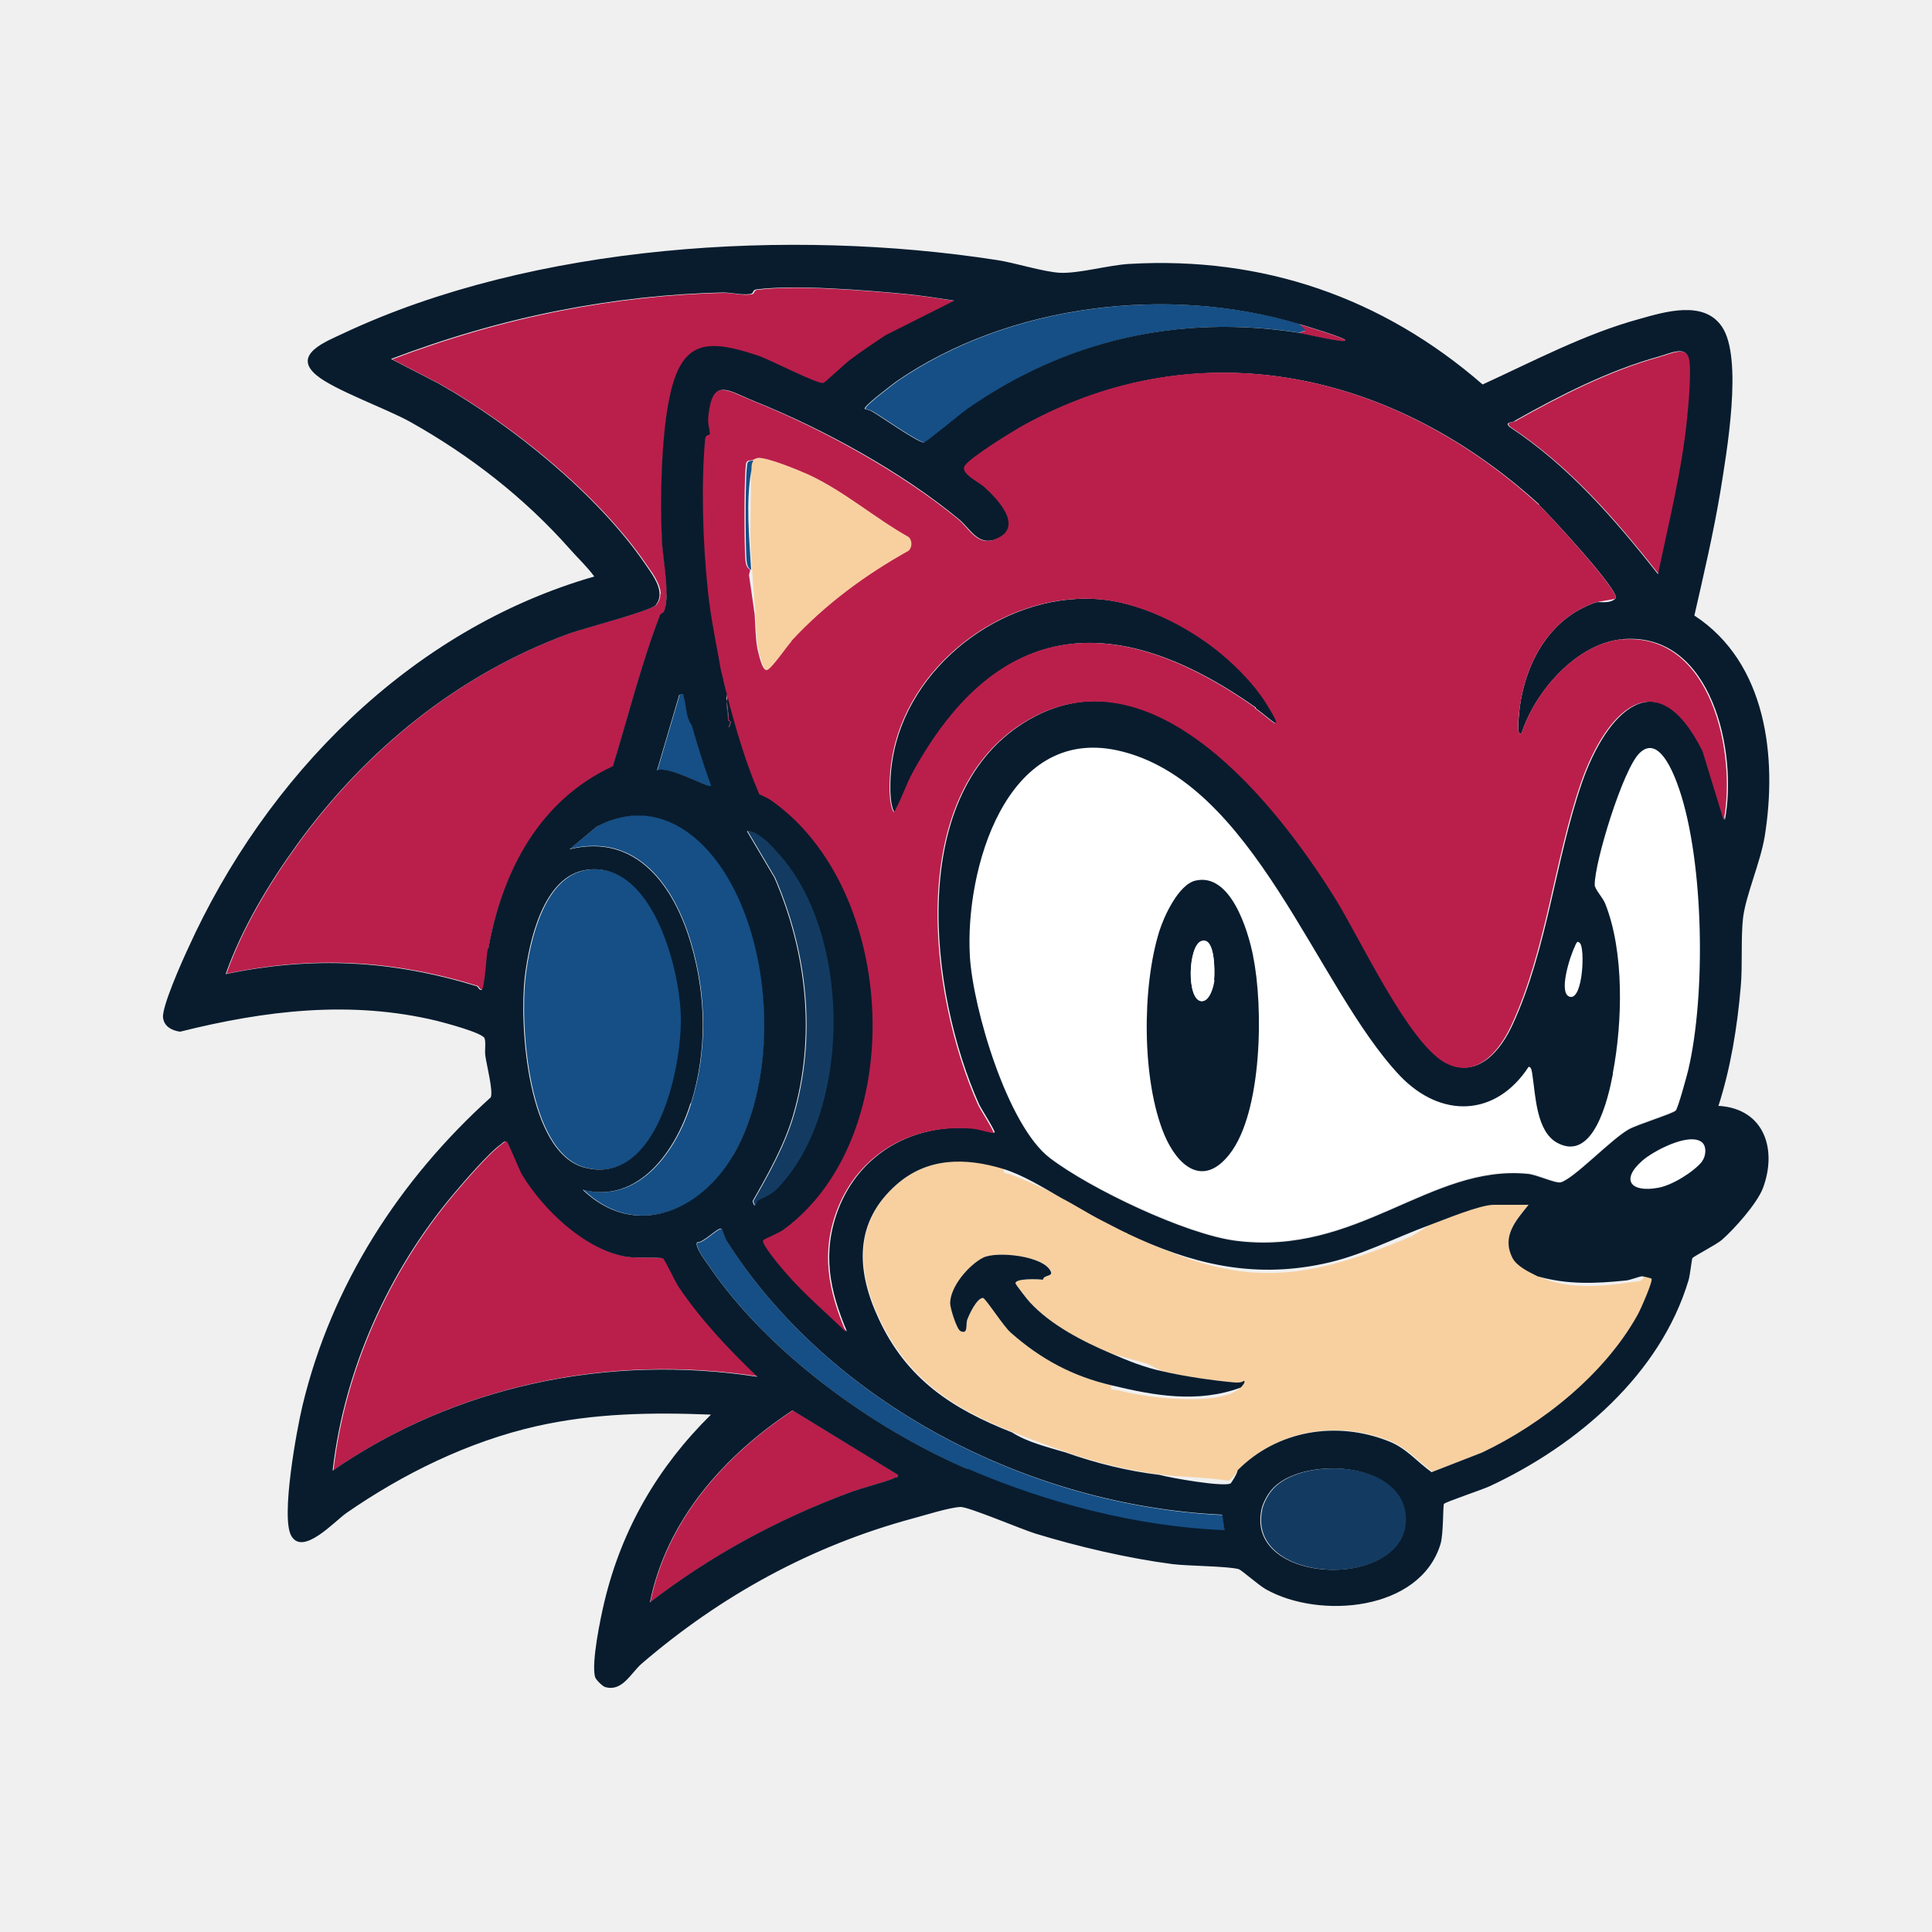
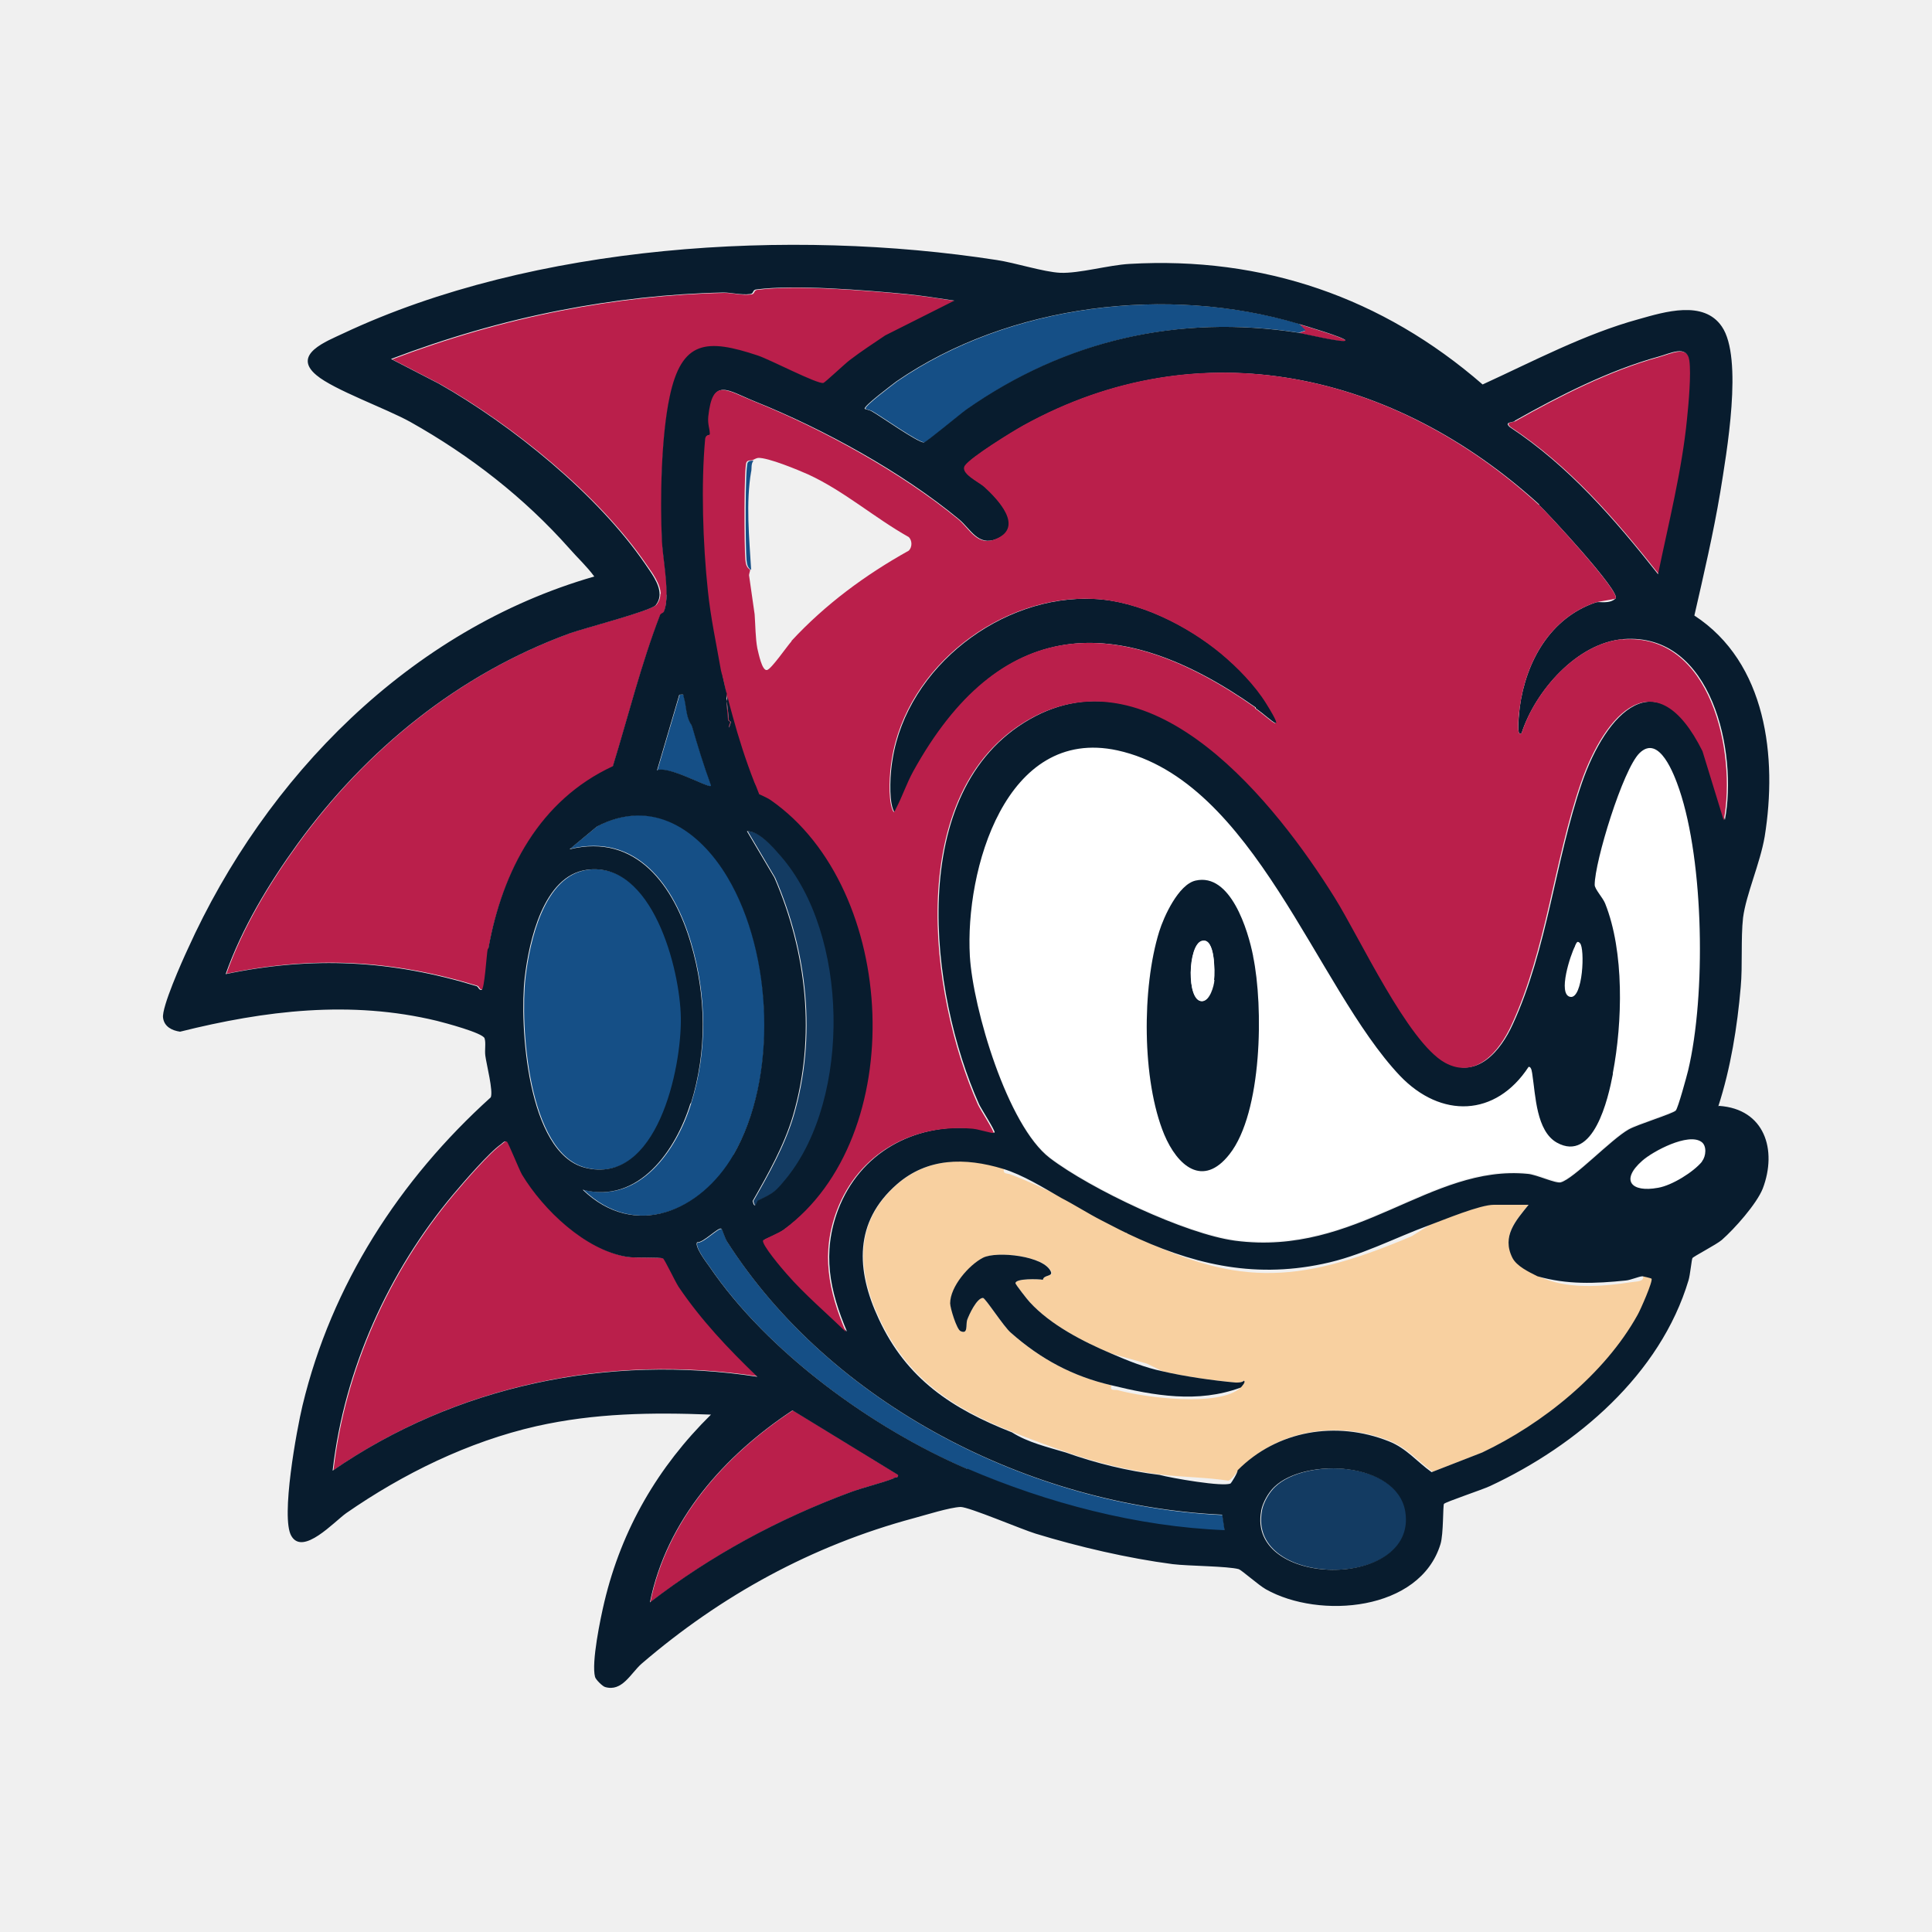
<svg xmlns="http://www.w3.org/2000/svg" id="Layer_1" version="1.1" viewBox="0 0 500 500">
  <defs>
    <style>
      .st0 {
        fill: #133b62;
      }

      .st1 {
        fill: #f8d0a0;
      }

      .st2 {
        fill: #154f86;
      }

      .st3 {
        fill: #fff;
      }

      .st4 {
        fill: none;
        stroke: #1d69b3;
        stroke-miterlimit: 10;
      }

      .st5 {
        fill: #081c2e;
      }

      .st6 {
        fill: #ba1f4b;
      }
    </style>
  </defs>
  <g>
    <path class="st6" d="M195.8,203.3c-.2,0-.3-.2-.5-.3-.3.9-.4,1.6-.3,1.7,0,0,.8.4,1.7.8-.3-.8-.6-1.5-.9-2.3ZM188.1,181.5c0-.7,0-1.5.2-2.2-.5-2.1-1-4-1.4-5.7.5,2.6.9,5.3,1.3,7.9Z" />
    <path class="st3" d="M440.7,300.6c-2.2,2.7-7.8,6.2-11.4,6.8-7,1.3-9.8-2-4.1-7,2.8-2.5,11.9-7.3,15.3-4.9,1.5,1,1.2,3.8.2,5Z" />
    <path class="st6" d="M436.8,108.4c-1.3,13.3-4.8,27.1-7.5,40.2-11.2-14.2-23.1-28-38.4-38.1-1.4-1.3.5-1.1,1.3-1.5,11.5-6.5,24.5-13.1,37.2-16.6,3-.8,7.4-3.2,8,1,.5,3.5-.2,11.3-.6,15.1Z" />
    <path class="st3" d="M434.6,204.3c-1.3-3.8-5.2-14.4-10.3-9.4-4.2,4.2-11.6,28.1-11.6,34.1,0,1.1,2.1,3.4,2.7,4.8,5.1,12.5,4.5,30.8,2,43.9-1.2,6.3-5,23-14.5,17.7-5.3-3-5.5-12.2-6.3-17.4,0-.6-.2-2.3-1-2.2-8.4,13-22.7,13.4-33.3,2.3-21.8-22.9-37.7-76.4-73.1-84.2-29-6.4-39.5,31.1-38.2,53.3.8,13.6,9.6,43.8,20.7,52.2,10.5,8,35,19.7,48,21.4,31.6,4.1,50.3-19.8,75.7-17.3,2.4.2,7.2,2.5,8.5,2.2,3.4-.9,13-11.1,17.6-13.7,2.3-1.3,11.4-4.1,12.2-4.9.7-.7,2.9-8.8,3.2-10.4,4.5-19.4,4.1-53.8-2.3-72.7ZM318.2,298.7c-6.9,8.8-13.5,3-16.9-5.1-5.8-14-5.8-38-1.3-52.5,1.2-3.9,5-12.2,9.4-13.2,9.1-2.1,13.5,12.9,14.9,19.5,2.7,13,2.4,40.4-6.1,51.2Z" />
    <path class="st1" d="M427.5,330.8c0,0-2.2-.6-2.3-.6.4,1.6-1.8,1.4-2.8,1.6-8,1.2-17.1,2-24.4-1.6-2.2-1.1-5.3-2.6-6.5-4.8-2.9-5.6.8-9.6,4.2-13.7h-9c-3.6,0-12.7,3.8-16.5,5.2l-4.8,3c-30.9,13.2-46.3,12.5-73.3-.7-.2,0-.4-.2-.6-.3-2.1-1-4.2-2.1-6.3-3.2-3.5-1.8-6.9-4-10.4-5.8-4.3-2.2-8.9-4.3-13.4-6-.9-.3-1.9,0-1.6-1.5-9.8-3-19.6-2.8-27.5,4-11.2,9.7-10.6,22.3-4.7,34.8,7.3,15.6,19.1,23.3,34.5,29.4,4.4,1.8,9.3,3.6,13.9,5.2,7.9,2.8,16,4.7,24.3,5.8,5.7.7,11.8.7,17.6,1.6.8-.2,2-2,2.7-2.8,10.1-10.4,25.5-12.9,39.1-7.5,4.5,1.8,7.3,5.3,11.1,8l13.1-5.1c15.6-7.4,31.7-20.3,40.2-35.6.7-1.3,4.1-8.9,3.6-9.4ZM321.1,359.1c-5.4,5.1-24.8,2.6-31.7.7-1-.3-2.2.4-1.8-1.3-9.9-2.3-18.2-6.7-26-13.6-1.8-1.5-6.6-9-7.2-9-1.6,0-3.6,4.3-4.1,5.7-.4,1.3.3,3.8-1.7,2.9-1-.4-2.6-6-2.6-7.2,0-4.3,4.8-9.9,8.5-11.8,3.5-1.8,16-.5,17.6,3.7.4,1.2-1.9.7-2.2,2-1.1-.2-7.1-.4-7.1.9,0,.3,3.2,4.3,3.7,4.9,5.4,5.9,13.8,10.2,21.1,13.3l9.2,2.6,4.1,2c5.6,1.3,13.1,2.4,18.9,2.9.8,0,1.6,0,2.2-.5.3.3-.7,1.5-.9,1.7Z" />
    <path class="st3" d="M406.5,257.9c-3.4-.6.1-11.1,1.2-13.1.3-.5.5-1.6,1.3-.7,1.3,1.3.8,14.4-2.5,13.9Z" />
    <path class="st0" d="M326.6,390.9c.4-2.1,1.9-4.7,3.4-6.1,8-7.7,31.9-6.5,33.9,6.5,3.1,20.2-41.1,19.8-37.3-.3Z" />
    <path class="st6" d="M348.3,88.2c0,.8-11-1.8-12.2-2l1.7-.6-1.7-1.7c1.4.4,12.2,3.6,12.2,4.3Z" />
    <path class="st2" d="M337.9,85.5l-1.7.6c-31-4.8-60.2,1.9-85.8,19.8-1.7,1.2-10.4,8.5-11.1,8.6-1.5.1-11.1-6.7-13.4-8-.6-.4-1.9-.6-1.9-.7-.5-.6,7.3-6.4,8.2-7.1,29.2-20.1,70.4-24.9,104-14.9l1.7,1.7Z" />
    <path class="st5" d="M325,183.1c-35.9-25.3-66.4-23.5-88.5,16.6-1.7,3.1-2.8,6.5-4.4,9.5-.4.8-.5,1.5-1,.2-1.1-3.1-.7-9.5-.1-12.9,3.8-23.9,28.2-42.7,52.2-41.5,11.5.5,24.2,6.9,33,14.2,4.2,3.5,8.8,8.2,11.7,12.9,5.6,9,.9,3.9-2.9,1.2Z" />
    <path class="st5" d="M324.3,247.5c2.7,13,2.4,40.4-6.1,51.2-6.9,8.8-13.5,3-16.9-5.1-5.8-14-5.8-38-1.3-52.5,1.2-3.9,5-12.2,9.4-13.2,9.1-2.1,13.6,12.9,14.9,19.5ZM314.2,253.6c.2-2.1.3-11-3.1-10.1-3.7,1-4.1,15.6,0,15.6,2,0,3.1-3.9,3.2-5.5Z" />
    <path class="st5" d="M322,357.4c.4.3-.7,1.5-.9,1.7-11.1,4.1-22.4,2.1-33.5-.6-9.9-2.3-18.2-6.7-26-13.6-1.8-1.5-6.6-9-7.2-9-1.6,0-3.6,4.3-4.1,5.7-.4,1.3.3,3.8-1.7,2.9-1-.4-2.7-6-2.7-7.2,0-4.3,4.8-9.9,8.5-11.8,3.5-1.8,16-.5,17.6,3.7.4,1.2-1.9.7-2.1,2-1.1-.2-7.1-.4-7.1.9,0,.3,3.2,4.4,3.7,4.9,5.4,5.9,13.8,10.2,21.1,13.3,4.4,1.9,8.6,3.6,13.3,4.6,5.6,1.3,13.1,2.4,18.9,2.9.8,0,1.6,0,2.2-.5Z" />
    <path class="st2" d="M317,396.2c-22.6-.9-45.8-7-66.5-15.9-24.5-10.5-51.7-30.2-66.8-52.4-.8-1.1-3.9-5.2-3.2-6.3,1.6.2,5.6-4.1,6.3-3.5.2.1.9,2.5,1.5,3.4,27,42.2,78.5,68.3,128.1,70.6l.6,4Z" />
    <path class="st3" d="M311.1,243.5c3.4-.9,3.3,8,3.1,10.1-.2,1.6-1.2,5.5-3.2,5.5-4,0-3.6-14.6,0-15.6Z" />
    <path class="st1" d="M291.5,318.9c-2.1-1-4.2-2.1-6.3-3.2,2.2,1.1,4.2,2.2,6.3,3.2Z" />
    <path class="st6" d="M247.1,78l-17.9,9c-3.1,2.1-6.2,4.1-9.2,6.4-1.2.9-6.4,5.8-6.8,5.9-1.5.4-13.9-6.1-17-7.1-13.2-4.4-19.7-4-22.8,10.7-2.2,10.3-2.5,26.6-2,37.3.2,3.7,1.2,9.2,1.2,13.7h-1.6c0-2.8-2.3-5.8-3.7-7.8-12.3-18-34.5-36-53.4-46.7l-12.4-6.4c14.2-5.4,28.9-9.7,43.8-12.6,13.9-2.7,28-4.3,42.2-4.6,2.1,0,4.6.7,6.9.4,1.1-.1.5-1.1,1.7-1.2,10.1-1.3,28.2.2,38.8,1.2,4.1.4,8.3,1.1,12.4,1.7Z" />
-     <path class="st1" d="M235.5,142.5c-11.3,6.3-21.6,13.9-30.4,23.4-1.2,1.3-5.3,7.3-6.4,7.5-1.3.3-2.2-4.4-2.5-5.6-.5-2.6-.5-6.1-.7-8.8-.4-5.3-.9-11.6-1.2-17-.3-6.6.2-13.3,0-20,.2-.9-.1-2,.6-2.9.5-.2.9-.5,1.5-.6,2.6-.1,10.3,3.1,13,4.3,9.3,4.3,17.1,11.2,26,16.2.9.9.9,2.6,0,3.5Z" />
    <path class="st6" d="M231.4,382.6c-3.4,1.3-7.4,2.2-11,3.5-18.7,6.9-36.3,16.4-52.1,28.6,4.3-21.3,19.2-38,36.9-49.7l27.3,16.7c.2.8-.6.6-1.2.8Z" />
    <path class="st0" d="M203.9,304.7c-3.2,3.9-3.3,3.9-7.6,6-.1,0-.8,2.7-1.3.1,4-7,8.1-14.3,10.4-22,6-20.5,3.6-42.3-4.8-61.7l-7.1-12c3.2,0,6.6,4,8.7,6.4,17.7,20.2,18.3,62.4,1.7,83.2Z" />
    <path class="st6" d="M195.8,203.3c-.2,0-.3-.2-.5-.3,0-.2.1-.3.2-.5,0,.3.2.5.3.8Z" />
    <path class="st2" d="M194.4,122c-1.4,8.1-.5,17.2,0,25.5-1-.6-1.1-1.6-1.2-2.6-.3-2.8-.4-24.1.3-25.2.4-.6,1.1-.4,1.5-.5-.7.9-.4,2-.6,2.9Z" />
    <path class="st2" d="M190,298.9c-8.4,14.5-25.5,22-39,9,14.5,3.8,24.2-10.3,27.9-22.4,4.2-13.5,4-27.8,0-41.4-4.3-14.7-14-28.7-31.4-24.4l7.1-5.9c14.3-7.5,26.5.9,33.8,13.2,11.7,19.7,13,51.9,1.5,71.8Z" />
    <path class="st6" d="M189.2,186.8c-.1.3-.3.8-.5,1.5-.1-.5-.2-1.1-.3-1.6,0-.2.1-.3.2-.5,0,.3.3.5.6.6Z" />
    <path class="st6" d="M188.6,186.2c0,.2-.1.3-.2.5-.3-1.7-.4-3.4-.3-5.2.2,1.6.4,3.1.5,4.7Z" />
    <path class="st2" d="M184.1,203.4c0,0,0,.1-.1.1-.6.5-11.3-5.5-13.9-4l5.8-19.7c1.5-.2.9,0,1.2.8.6,2.1.5,4.5,1.6,6.5.2.3.4.6.5.9,1.4,4.9,3,10.1,4.9,15.3Z" />
    <path class="st6" d="M196.2,356.2c-38.5-5.9-77.9,2.2-109.9,24.3,3-26.1,14.4-51.4,31.2-71.4,2.6-3.1,9.4-11,12.4-13,.4-.3.9-1,1.5-.6.4.3,3.1,7.1,3.9,8.5,5.5,9.1,16.4,19.6,27.3,21.3,1.9.3,8.6,0,9.2.4.4.2,3.1,5.9,4,7.3,5.8,8.6,12.9,16.1,20.4,23.3Z" />
    <path class="st2" d="M176.4,263.4c.2,13-6.1,43.5-24.8,38.8-15-3.8-17-37-15.6-49.2,1.1-9.4,4.8-26.4,16.1-27.9,16.9-2.3,24.1,25.6,24.3,38.3Z" />
    <path class="st6" d="M172.5,153.9c0,1.8-.2,3.4-.7,4.6-.2.4-.8.4-1,.9-4.9,12.7-8.2,26.1-12.2,39.1-19,8.8-28.6,27.1-32.2,47.1-.3,1.5-.8,10.5-1.6,10.5s-.7-.8-1.3-1c-21.9-6.7-42.4-7.8-64.9-3.1,4.2-11.9,11.2-23.5,18.6-33.7,17.8-24.5,41.8-44,70.5-54.5,3.6-1.3,21-5.8,22.2-7.3.7-.9,1-1.8,1-2.8h1.6Z" />
  </g>
  <path class="st5" d="M444.7,286.3c3.2-9.9,4.9-20.5,5.8-30.9.5-5.5,0-12.5.6-17.9.8-6.1,4.4-14,5.6-21,3.3-20.5.5-45-18.2-57.2,2.4-10.5,4.9-21.2,6.7-31.9,1.6-10,6-34.8.4-42.9-4.7-6.9-14.8-3.8-21.5-1.9-13.9,3.8-27.3,10.9-40.4,16.9-25.9-22.5-56.8-33.2-91.4-31.2-5.4.3-13,2.5-17.9,2.3-4.3-.2-11.7-2.6-16.4-3.3-53.5-8.3-119.9-4.2-169.2,19-4.2,2-13.4,5.4-6.9,10.8,4.5,3.8,18,8.6,24.3,12.1,15.5,8.7,29.5,19.6,41.2,32.8,2.1,2.4,4.5,4.6,6.4,7.2-47.7,13.7-85.1,51.9-105.2,96.4-1.5,3.2-6.8,15.1-6.4,17.8.3,2.3,2.3,3.3,4.4,3.6,22-5.5,44.2-8.2,66.5-2.8,2,.5,11.8,3.1,12.3,4.5.4,1.2,0,3,.2,4.5.3,2.3,2.1,9.2,1.4,10.8-23.6,21.3-41.2,48.5-48.7,79.7-1.5,6.2-5.7,29.1-2.9,33.8,3,5.2,11.1-3.7,14.2-5.9,14.7-10.2,31.6-18.5,49.2-22.5,15.1-3.4,29.9-3.6,45.2-3-13.7,13.5-23.1,29.6-27.6,48.5-1,4.2-3.4,15.7-2.4,19.4.2.7,1.9,2.4,2.6,2.6,4.4,1.3,6.6-3.5,9.4-6,20.6-17.7,44.1-30.6,70.5-37.7,3-.8,9.3-2.8,12.1-2.9,2.2,0,15.8,5.8,19.4,6.9,11.1,3.4,24,6.4,35.5,7.9,4.1.5,14.2.5,17.1,1.3.8.3,5.2,4.2,7,5.2,13.8,7.8,39.9,5.7,45.2-11.7.8-2.6.6-10,.9-10.4.4-.5,10-3.7,11.9-4.6,22.5-10.5,44.1-28.9,51.4-53.3.4-1.3.8-5.4,1-5.7.2-.4,6.2-3.5,7.6-4.7,3.3-2.9,9-9.3,10.6-13.3,3.8-10,.5-20.6-11.3-21.4ZM392,108.9c11.5-6.5,24.5-13.1,37.2-16.6,3-.8,7.4-3.2,8,1,.5,3.5-.2,11.3-.6,15.1-1.3,13.3-4.8,27.1-7.5,40.2-11.2-14.2-23.1-28-38.4-38.1-1.4-1.3.5-1.1,1.3-1.5ZM398.2,130.6c2.1,1.9,21.5,22.8,19.9,24.3s-4.1.7-5.1,1c-11.8,4-18.1,15.3-19.7,27.2,0,.6-1.1,8.2.5,6.6,3.5-10.8,14.3-23.3,26.3-24.3,23.1-1.8,29.6,29.5,26.3,46.8l-5.5-17.9c-12-24-25.2-9.9-31.5,8.3-6.9,20-8.9,43-17.9,62.5-3.1,6.8-9.2,14.3-17.3,9.8-9.6-5.4-22-32.3-28.5-42.7-14.9-23.9-46.8-64.7-79.3-46-32.2,18.5-25.9,70.8-13,99.6.5,1.1,4.3,7,4,7.3-.2.2-4.4-1.1-5.5-1.1-15.5-1.3-29.4,6.4-35,21.1-4.2,11.2-2.2,20.9,2.3,31.5-5-4.9-10.7-9.7-15.3-15-1-1.1-6.7-7.8-6.1-8.7.2-.2,3.9-1.7,5.2-2.7,32.8-24,29.7-88.2-3.2-111.2-.6-.4-2-1-3.1-1.6-.9-.4-1.6-.8-1.7-.8-.1-.1,0-.8.3-1.7,0-.2.1-.3.2-.5-2.2-5.7-4-11.7-5.6-17.1-.6-2.1-1.1-4.1-1.6-6,0,.7-.1,1.5-.2,2.2.2,1.6.4,3.1.5,4.7,0,.3.3.5.6.6-.1.3-.3.8-.5,1.5-.1-.5-.2-1.1-.3-1.6-.3-1.7-.4-3.4-.3-5.2-.3-2.7-.8-5.3-1.3-7.9-1.2-6.9-2.7-13.7-3.4-20.7-1.2-12-1.8-27.4-.7-39.4.1-1.1,1.2-.8,1.2-1.1,0-1.5-.7-2.5-.4-4.6,1.1-10.2,4.5-6.9,11.9-3.9,17.7,7.1,38.1,18.3,52.8,30.5,3,2.5,4.9,7,9.7,5.1,7.5-3.1.3-10.4-3-13.5-1.6-1.4-6.3-3.5-5-5.5,1.5-2.2,12.2-8.8,15.1-10.4,45.9-25.3,96-13.6,133.4,20.5ZM417.4,277.7c2.5-13.1,3-31.4-2-43.9-.6-1.5-2.7-3.7-2.7-4.8,0-6,7.3-29.9,11.6-34.1,5.1-5,9,5.6,10.3,9.4,6.4,18.9,6.9,53.3,2.3,72.7-.4,1.6-2.6,9.7-3.2,10.4-.7.8-9.9,3.6-12.2,4.9-4.6,2.6-14.2,12.8-17.6,13.7-1.4.3-6.2-2-8.5-2.2-25.3-2.5-44.1,21.4-75.7,17.3-12.9-1.7-37.5-13.4-48-21.4-11-8.4-19.9-38.7-20.7-52.2-1.3-22.2,9.2-59.6,38.2-53.3,35.4,7.8,51.4,61.3,73.1,84.2,10.6,11.1,24.8,10.7,33.3-2.3.8-.1.9,1.6,1,2.2.8,5.2,1,14.4,6.3,17.4,9.5,5.3,13.3-11.4,14.5-17.7ZM407.6,244.8c.3-.5.5-1.6,1.3-.7,1.3,1.3.8,14.4-2.5,13.9-3.4-.6.1-11.1,1.2-13.1ZM178.8,285.6c4.2-13.5,4-27.8,0-41.4-4.3-14.7-14-28.7-31.4-24.4l7.1-5.9c14.3-7.5,26.5.9,33.8,13.2,11.7,19.7,13,51.9,1.5,71.8-8.4,14.5-25.5,22-39,9,14.5,3.8,24.2-10.3,27.9-22.4ZM135.8,253c1.1-9.4,4.8-26.4,16.1-27.9,16.9-2.3,24.1,25.6,24.3,38.3.2,13-6.1,43.5-24.8,38.8-15-3.8-17-37-15.6-49.2ZM170,199.5l5.8-19.7c1.5-.2.9,0,1.2.8.6,2.1.5,4.5,1.6,6.5.2.3.4.6.5.9,1.4,4.9,3,10.1,4.9,15.3,0,0,0,.1-.1.1-.6.5-11.3-5.5-13.9-4ZM205.2,288.8c6-20.5,3.6-42.3-4.8-61.7l-7.1-12c3.2,0,6.6,4,8.7,6.4,17.7,20.2,18.3,62.4,1.7,83.2-3.2,3.9-3.3,3.9-7.6,6-.1,0-.8,2.7-1.3.1,4-7,8.1-14.3,10.4-22ZM336,83.8c1.4.4,12.2,3.6,12.2,4.3,0,.8-11-1.8-12.2-2-31-4.8-60.2,1.9-85.8,19.8-1.7,1.2-10.4,8.5-11.1,8.6-1.5.1-11.1-6.7-13.4-8-.6-.4-1.9-.6-1.9-.7-.5-.6,7.3-6.4,8.2-7.1,29.2-20.1,70.4-24.9,104-14.9ZM126.2,245.7c-.3,1.5-.8,10.5-1.6,10.5s-.7-.8-1.3-1c-21.9-6.7-42.4-7.8-64.9-3.1,4.2-11.9,11.2-23.5,18.6-33.7,17.8-24.5,41.8-44,70.5-54.5,3.6-1.3,21-5.8,22.2-7.3.7-.9,1-1.8,1-2.8,0-2.8-2.3-5.7-3.7-7.8-12.3-18-34.5-36-53.4-46.7l-12.4-6.4c14.2-5.4,28.9-9.7,43.8-12.6,13.9-2.7,28-4.3,42.2-4.6,2.1,0,4.6.7,6.9.4,1.1-.1.5-1.1,1.7-1.2,10.1-1.3,28.2.2,38.8,1.2,4.1.4,8.3,1.1,12.4,1.7l-17.9,9c-3.1,2.1-6.2,4.1-9.2,6.4-1.2.9-6.4,5.8-6.8,5.9-1.5.4-13.9-6.1-17-7.1-13.2-4.4-19.7-4-22.8,10.7-2.2,10.3-2.5,26.6-2,37.3.2,3.7,1.2,9.2,1.2,13.7,0,1.8-.2,3.4-.7,4.6-.2.4-.8.4-1,.9-4.9,12.7-8.2,26.1-12.2,39.1-19,8.8-28.6,27.1-32.2,47.1ZM86.1,380.5c3-26.1,14.4-51.4,31.2-71.4,2.6-3.1,9.4-11,12.4-13,.4-.3.9-1,1.5-.6.4.3,3.1,7.1,3.9,8.5,5.5,9.1,16.4,19.6,27.3,21.3,1.9.3,8.6,0,9.2.4.4.2,3.1,5.9,4,7.3,5.8,8.6,12.9,16.1,20.4,23.3-38.5-5.9-77.9,2.2-109.9,24.3ZM231.3,382.6c-3.4,1.3-7.4,2.2-11,3.5-18.7,6.9-36.3,16.4-52.1,28.6,4.3-21.3,19.2-38,36.9-49.7l27.3,16.7c.2.8-.6.6-1.2.8ZM250.4,380.2c-24.5-10.5-51.7-30.2-66.8-52.4-.8-1.1-3.9-5.2-3.2-6.3,1.6.2,5.6-4.1,6.3-3.5.2.1.9,2.5,1.5,3.4,27,42.2,78.5,68.3,128.1,70.6l.6,4c-22.6-.9-45.8-7-66.5-15.9ZM326.4,390.9c.4-2.1,1.9-4.7,3.4-6.1,8-7.7,31.9-6.5,33.9,6.5,3.1,20.2-41.1,19.8-37.3-.3ZM423.8,340.3c-8.5,15.3-24.6,28.2-40.2,35.6l-13.1,5.1c-3.8-2.7-6.5-6.2-11.1-8-13.6-5.4-28.9-2.8-39.1,7.5,0,.7-1.6,3.2-1.8,3.4-1.8,1-15.5-1.4-18.4-2.2-8.3-1-16.4-3-24.3-5.8-4.7-1.4-9.8-2.6-13.9-5.2-15.5-6.1-27.3-13.8-34.5-29.4-5.9-12.6-6.4-25.1,4.7-34.8,7.9-6.9,17.6-7,27.5-4,5,1.5,10.5,4.9,15,7.5,3.5,1.8,6.9,4,10.4,5.8,2.2,1.1,4.2,2.2,6.3,3.2.2,0,.4.2.6.3,16,7.6,31.9,11.7,50.4,7.8,9.8-2,18.5-6.7,27.8-10.1,3.8-1.4,12.9-5.2,16.5-5.2h9c-3.3,4.1-7,8.1-4.2,13.7,1.1,2.2,4.3,3.7,6.5,4.8,7.7,2.2,14.9,1.9,22.8,1.1,1.3-.1,3.5-1.1,4.4-1.1.1,0,2.2.5,2.3.6.5.5-2.9,8.2-3.6,9.4ZM440.5,300.6c-2.2,2.7-7.8,6.2-11.4,6.8-7,1.3-9.8-2-4.1-7,2.8-2.5,11.9-7.3,15.3-4.9,1.5,1,1.2,3.8.2,5Z" />
  <path class="st6" d="M420.1,165.4c-12,1-22.8,13.4-26.3,24.3-1.6,1.6-.6-6-.5-6.6,1.6-11.9,7.9-23.2,19.7-27.2,1-.3,4.9-.8,5.1-1,1.5-1.5-17.8-22.4-19.9-24.3-37.3-34.1-87.5-45.9-133.4-20.5-2.9,1.6-13.6,8.2-15.1,10.4-1.3,2,3.4,4.1,5,5.5,3.4,3.1,10.5,10.4,3,13.5-4.8,2-6.7-2.6-9.7-5.1-14.7-12.1-35.2-23.4-52.8-30.5-7.4-3-10.8-6.2-11.9,3.9-.2,2.1.4,3,.4,4.6,0,.3-1,0-1.2,1.1-1.1,11.9-.6,27.3.7,39.4.7,6.9,2.2,13.8,3.4,20.7.4,1.7.9,3.7,1.4,5.7.5,1.9,1,3.9,1.6,6,1.5,5.5,3.4,11.5,5.6,17.1,0,.3.2.5.3.8.3.8.6,1.5.9,2.3,1.1.5,2.6,1.2,3.1,1.6,33,23,36,87.2,3.2,111.2-1.3.9-5,2.4-5.2,2.7-.6.9,5.1,7.6,6.1,8.7,4.6,5.3,10.3,10.1,15.3,15-4.5-10.6-6.5-20.4-2.3-31.5,5.6-14.7,19.5-22.4,35-21.1,1.1,0,5.3,1.3,5.5,1.1.3-.3-3.5-6.2-4-7.3-12.8-28.7-19.2-81,13-99.6,32.5-18.7,64.4,22.1,79.3,46,6.5,10.4,18.9,37.3,28.5,42.7,8.1,4.5,14.2-3,17.3-9.8,9-19.5,11-42.5,17.9-62.5,6.3-18.3,19.5-32.4,31.5-8.3l5.5,17.9c3.3-17.4-3.2-48.7-26.3-46.8ZM204.9,165.9c-1.2,1.3-5.3,7.3-6.4,7.5-1.3.3-2.2-4.4-2.5-5.6-.5-2.6-.5-6.1-.7-8.8l-1.4-9.8c-.2-.6.3-1.3.2-1.8-1-.6-1.1-1.6-1.2-2.6-.3-2.8-.4-24.1.3-25.2.4-.6,1.1-.4,1.5-.5.5-.2.9-.5,1.5-.6,2.6-.1,10.3,3.1,13,4.3,9.3,4.3,17.1,11.2,26,16.2.9.9.9,2.6,0,3.5-11.3,6.3-21.6,13.9-30.4,23.4ZM324.8,183.1c-35.9-25.3-66.4-23.5-88.5,16.6-1.7,3.1-2.8,6.5-4.4,9.5-.4.8-.5,1.5-1,.2-1.1-3.1-.7-9.5-.1-12.9,3.8-23.9,28.2-42.7,52.2-41.5,11.5.5,24.2,6.9,33,14.2,4.2,3.5,8.8,8.2,11.7,12.9,5.6,9,.9,3.9-2.9,1.2Z" />
  <path class="st5" d="M188.1,179.3c0,.7-.1,1.5-.2,2.2-.3-2.7-.8-5.3-1.3-7.9.4,1.7.9,3.7,1.4,5.7Z" />
  <path class="st5" d="M189,186.8c-.1.3-.3.8-.5,1.5-.1-.5-.2-1.1-.3-1.6-.3-1.7-.4-3.4-.3-5.2.2,1.6.4,3.1.5,4.7,0,.3.3.5.6.6Z" />
  <path class="st5" d="M196.5,205.5c-.9-.4-1.6-.8-1.7-.8-.1-.1,0-.8.3-1.7,0-.2.1-.3.2-.5,0,.3.2.5.3.8.3.8.6,1.5.9,2.3Z" />
  <path class="st4" d="M388.1,218.4" />
</svg>
